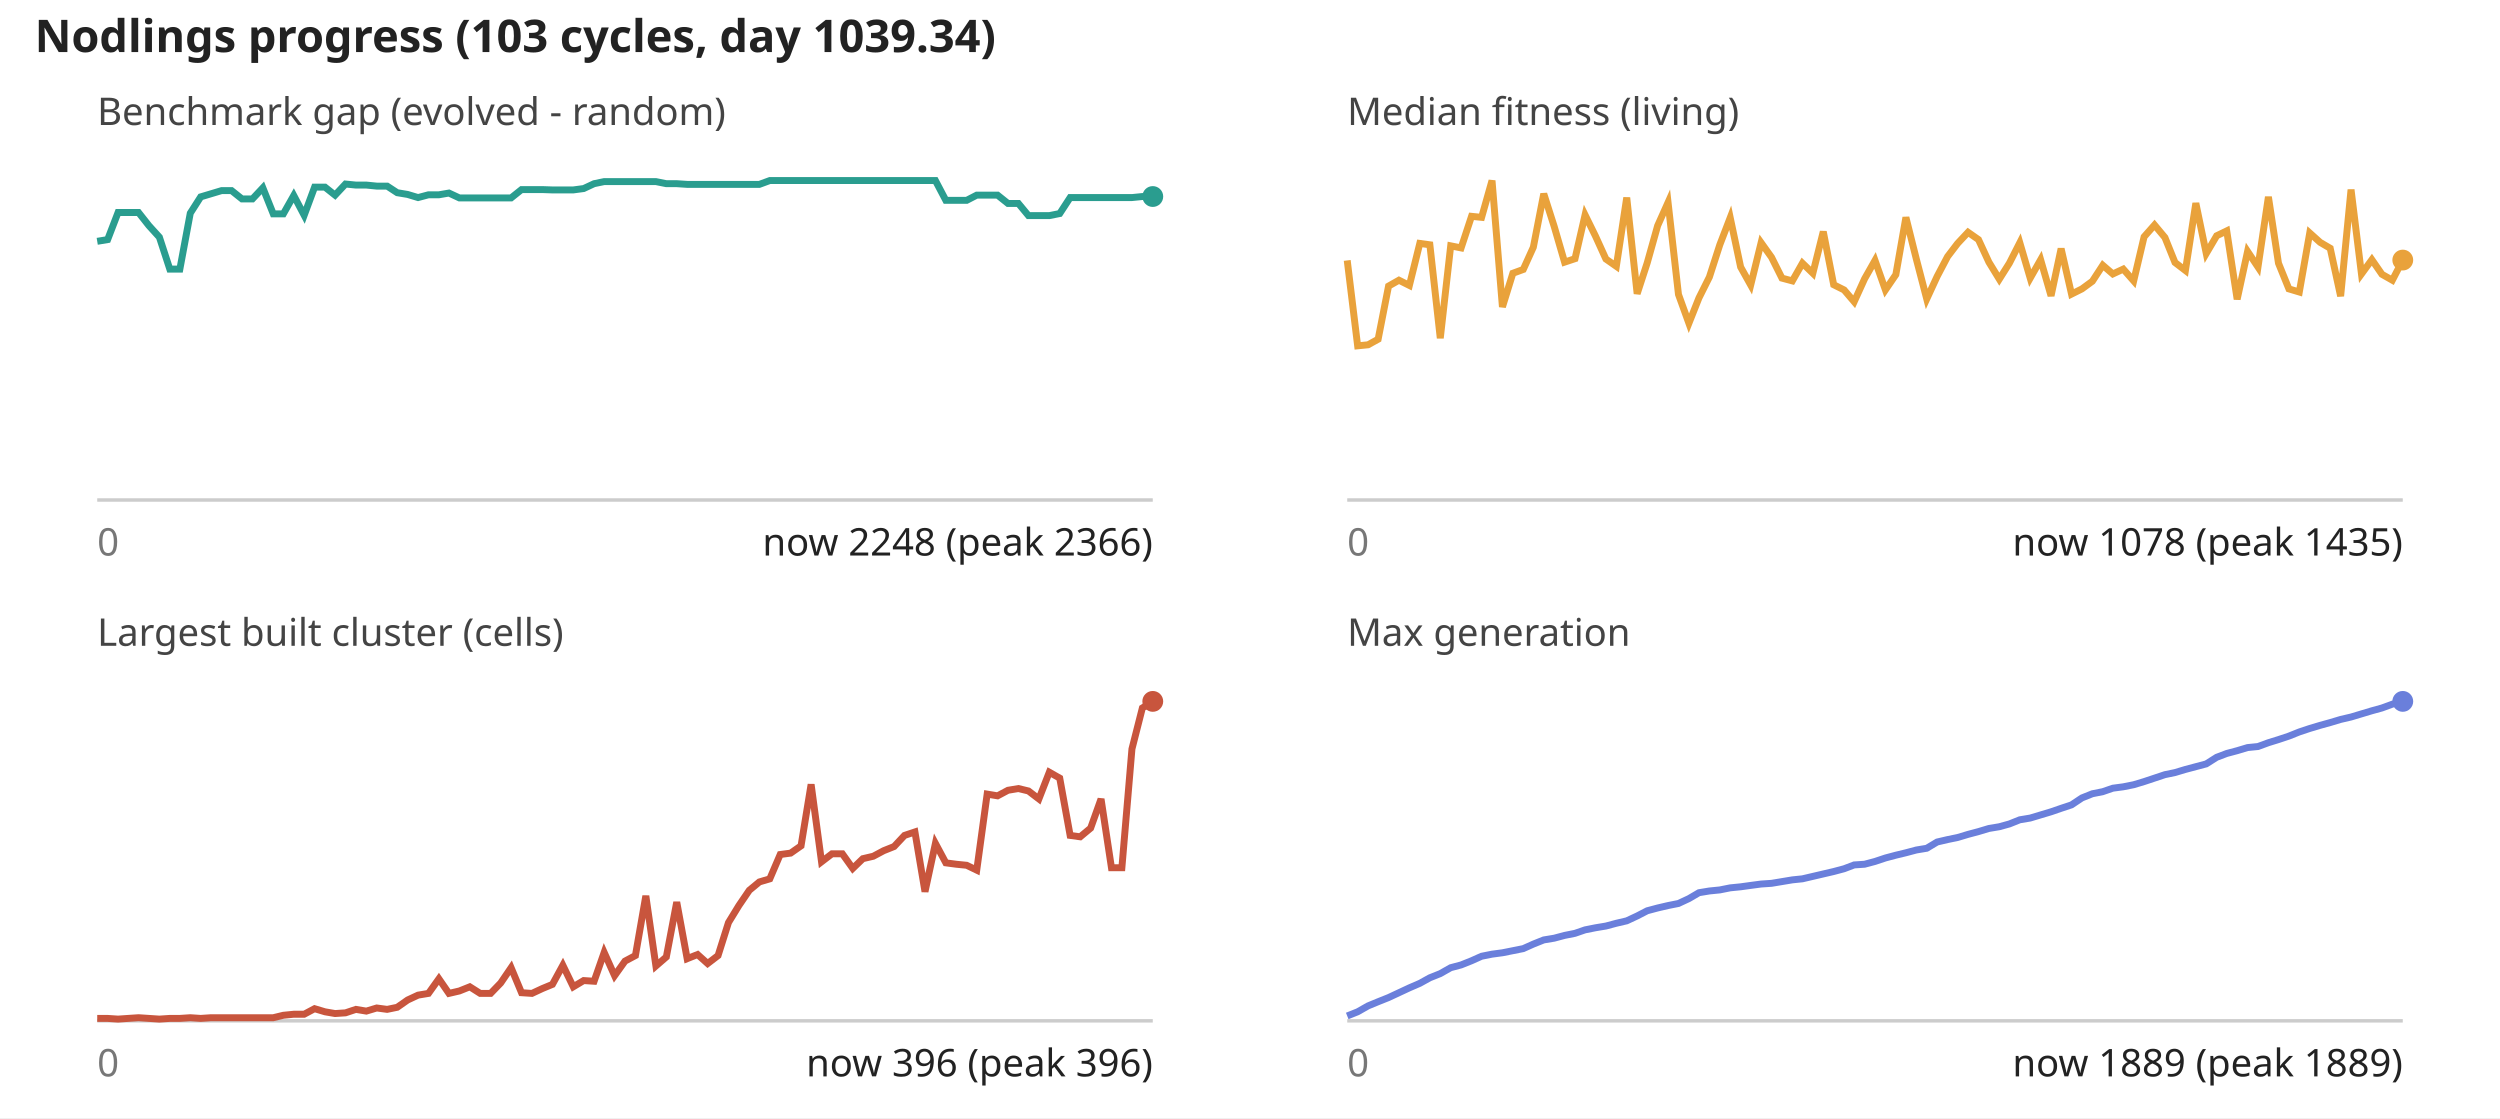
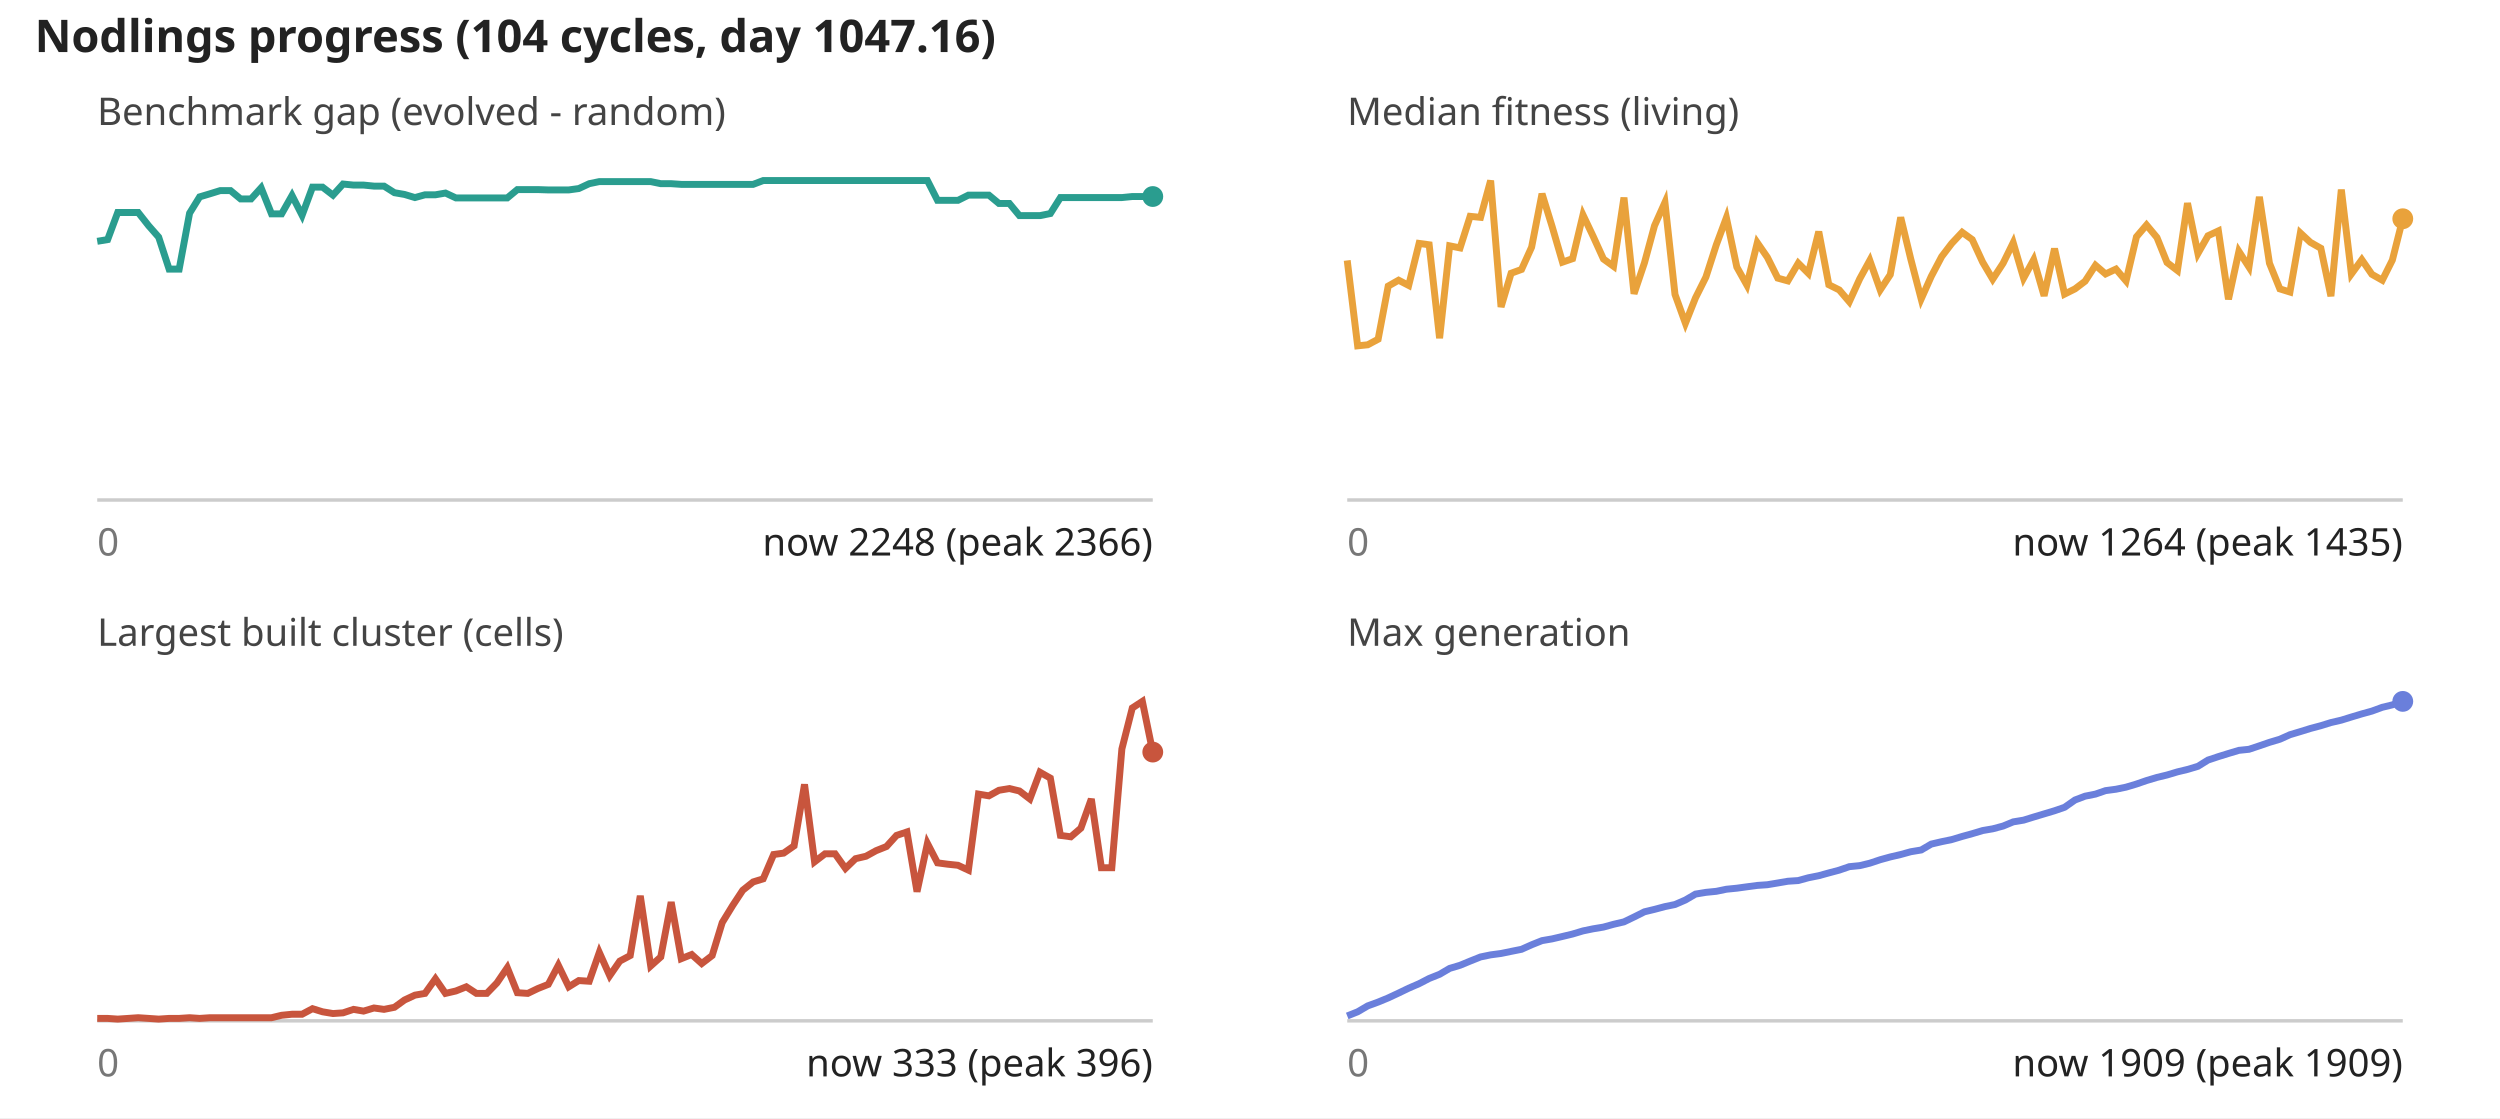
<svg xmlns="http://www.w3.org/2000/svg" viewBox="0 0 720 322" font-family="sans-serif" font-size="11">
  <rect width="100%" height="100%" fill="#fff" />
-   <text x="10" y="15" font-size="13" font-weight="bold" fill="#222">Nodlings progress (103 cycles, day 1039.34)</text>
+   <text x="10" y="15" font-size="13" font-weight="bold" fill="#222">Nodlings progress (104 cycles, day 1047.16)</text>
  <text x="28" y="36" fill="#444">Benchmark gap (evolved - random)</text>
  <line x1="28" y1="144" x2="332" y2="144" stroke="#ccc" />
-   <polyline fill="none" stroke="#2a9d8f" stroke-width="2" points="28.0,69.5 31.0,69.0 34.0,61.2 36.9,61.2 39.9,61.2 42.9,65.0 45.9,68.3 48.9,77.5 51.8,77.5 54.8,61.4 57.8,56.7 60.8,55.8 63.8,54.9 66.7,54.9 69.7,57.3 72.7,57.3 75.7,54.1 78.7,61.6 81.6,61.6 84.6,56.3 87.6,62.0 90.6,53.9 93.6,53.9 96.5,56.2 99.5,53.0 102.5,53.3 105.5,53.3 108.5,53.6 111.5,53.6 114.4,55.5 117.4,56.0 120.4,56.9 123.4,56.1 126.4,56.1 129.3,55.6 132.3,57.0 135.3,57.0 138.3,57.0 141.3,57.0 144.2,57.0 147.2,57.0 150.2,54.6 153.2,54.6 156.2,54.6 159.1,54.7 162.1,54.7 165.1,54.7 168.1,54.3 171.1,52.9 174.0,52.3 177.0,52.3 180.0,52.3 183.0,52.3 186.0,52.3 188.9,52.3 191.9,52.9 194.9,52.9 197.9,53.1 200.9,53.1 203.8,53.1 206.8,53.1 209.8,53.1 212.8,53.1 215.8,53.1 218.7,53.1 221.7,52.0 224.7,52.0 227.7,52.0 230.7,52.0 233.6,52.0 236.6,52.0 239.6,52.0 242.6,52.0 245.6,52.0 248.5,52.0 251.5,52.0 254.5,52.0 257.5,52.0 260.5,52.0 263.5,52.0 266.4,52.0 269.4,52.0 272.4,57.7 275.4,57.7 278.4,57.7 281.3,56.2 284.3,56.2 287.3,56.2 290.3,58.6 293.3,58.6 296.2,62.1 299.2,62.1 302.2,62.1 305.2,61.5 308.2,56.9 311.1,56.9 314.1,56.9 317.1,56.9 320.1,56.9 323.1,56.9 326.0,56.9 329.0,56.6 332.0,56.6" />
+   <polyline fill="none" stroke="#2a9d8f" stroke-width="2" points="28.0,69.5 31.0,69.0 33.9,61.2 36.9,61.2 39.8,61.2 42.8,65.0 45.7,68.3 48.7,77.5 51.6,77.5 54.6,61.4 57.5,56.7 60.5,55.8 63.4,54.9 66.4,54.9 69.3,57.3 72.3,57.3 75.2,54.1 78.2,61.6 81.1,61.6 84.1,56.3 87.0,62.0 90.0,53.9 92.9,53.9 95.9,56.2 98.8,53.0 101.8,53.3 104.7,53.3 107.7,53.6 110.6,53.6 113.6,55.5 116.5,56.0 119.5,56.9 122.4,56.1 125.4,56.1 128.3,55.6 131.3,57.0 134.3,57.0 137.2,57.0 140.2,57.0 143.1,57.0 146.1,57.0 149.0,54.6 152.0,54.6 154.9,54.6 157.9,54.7 160.8,54.7 163.8,54.7 166.7,54.3 169.7,52.9 172.6,52.3 175.6,52.3 178.5,52.3 181.5,52.3 184.4,52.3 187.4,52.3 190.3,52.9 193.3,52.9 196.2,53.1 199.2,53.1 202.1,53.1 205.1,53.1 208.0,53.1 211.0,53.1 213.9,53.1 216.9,53.1 219.8,52.0 222.8,52.0 225.7,52.0 228.7,52.0 231.7,52.0 234.6,52.0 237.6,52.0 240.5,52.0 243.5,52.0 246.4,52.0 249.4,52.0 252.3,52.0 255.3,52.0 258.2,52.0 261.2,52.0 264.1,52.0 267.1,52.0 270.0,57.7 273.0,57.7 275.9,57.7 278.9,56.2 281.8,56.2 284.8,56.2 287.7,58.6 290.7,58.6 293.6,62.1 296.6,62.1 299.5,62.1 302.5,61.5 305.4,56.9 308.4,56.9 311.3,56.9 314.3,56.9 317.2,56.9 320.2,56.9 323.1,56.9 326.1,56.6 329.0,56.6 332.0,56.6" />
  <circle cx="332.0" cy="56.6" r="3" fill="#2a9d8f" />
  <text x="28" y="160" fill="#777">0</text>
  <text x="332" y="160" text-anchor="end" fill="#222">now 2248 (peak 2366)</text>
  <text x="388" y="36" fill="#444">Median fitness (living)</text>
  <line x1="388" y1="144" x2="692" y2="144" stroke="#ccc" />
-   <polyline fill="none" stroke="#e9a23b" stroke-width="2" points="388.0,75.0 391.0,99.6 394.0,99.3 396.9,97.7 399.9,82.4 402.9,80.7 405.9,82.2 408.9,70.1 411.8,70.5 414.8,97.4 417.8,70.8 420.8,71.4 423.8,62.3 426.7,62.6 429.7,52.0 432.7,88.4 435.7,78.7 438.7,77.6 441.6,71.2 444.6,55.8 447.6,65.2 450.6,75.5 453.6,74.5 456.5,61.9 459.5,68.0 462.5,74.6 465.5,76.7 468.5,56.9 471.5,84.6 474.4,75.7 477.4,65.0 480.4,58.3 483.4,84.8 486.4,93.1 489.3,85.8 492.3,79.8 495.3,70.5 498.3,62.7 501.3,76.9 504.2,82.1 507.2,69.9 510.2,74.1 513.2,80.1 516.2,80.9 519.1,75.8 522.1,78.7 525.1,66.7 528.1,82.0 531.1,83.5 534.0,86.9 537.0,80.3 540.0,75.0 543.0,83.5 546.0,79.1 548.9,62.6 551.9,74.6 554.9,86.1 557.9,79.6 560.9,73.9 563.8,70.1 566.8,66.9 569.8,69.0 572.8,75.5 575.8,80.4 578.7,75.8 581.7,69.9 584.7,80.1 587.7,74.8 590.7,85.2 593.6,71.6 596.6,84.7 599.6,83.2 602.6,81.0 605.6,76.4 608.5,78.9 611.5,77.5 614.5,80.9 617.5,68.2 620.5,64.8 623.5,68.4 626.4,75.6 629.4,77.9 632.4,58.5 635.4,73.0 638.4,67.9 641.3,66.5 644.3,86.2 647.3,72.4 650.3,76.9 653.3,56.7 656.2,75.8 659.2,83.2 662.2,84.1 665.2,67.1 668.2,69.8 671.1,71.5 674.1,85.3 677.1,54.6 680.1,78.9 683.1,74.8 686.0,79.0 689.0,80.7 692.0,74.9" />
-   <circle cx="692.0" cy="74.9" r="3" fill="#e9a23b" />
+   <polyline fill="none" stroke="#e9a23b" stroke-width="2" points="388.0,75.0 391.0,99.6 393.9,99.3 396.9,97.7 399.8,82.4 402.8,80.7 405.7,82.2 408.7,70.1 411.6,70.5 414.6,97.4 417.5,70.8 420.5,71.4 423.4,62.3 426.4,62.6 429.3,52.0 432.3,88.4 435.2,78.7 438.2,77.6 441.1,71.2 444.1,55.8 447.0,65.2 450.0,75.5 452.9,74.5 455.9,61.9 458.8,68.0 461.8,74.6 464.7,76.7 467.7,56.9 470.6,84.6 473.6,75.7 476.5,65.0 479.5,58.3 482.4,84.8 485.4,93.1 488.3,85.8 491.3,79.8 494.3,70.5 497.2,62.7 500.2,76.9 503.1,82.1 506.1,69.9 509.0,74.1 512.0,80.1 514.9,80.9 517.9,75.8 520.8,78.7 523.8,66.7 526.7,82.0 529.7,83.5 532.6,86.9 535.6,80.3 538.5,75.0 541.5,83.5 544.4,79.1 547.4,62.6 550.3,74.6 553.3,86.1 556.2,79.6 559.2,73.9 562.1,70.1 565.1,66.9 568.0,69.0 571.0,75.5 573.9,80.4 576.9,75.8 579.8,69.9 582.8,80.1 585.7,74.8 588.7,85.2 591.7,71.6 594.6,84.7 597.6,83.2 600.5,81.0 603.5,76.4 606.4,78.9 609.4,77.5 612.3,80.9 615.3,68.2 618.2,64.8 621.2,68.4 624.1,75.6 627.1,77.9 630.0,58.5 633.0,73.0 635.9,67.9 638.9,66.5 641.8,86.2 644.8,72.4 647.7,76.9 650.7,56.7 653.6,75.8 656.6,83.2 659.5,84.1 662.5,67.1 665.4,69.8 668.4,71.5 671.3,85.3 674.3,54.6 677.2,78.9 680.2,74.8 683.1,79.0 686.1,80.7 689.0,74.9 692.0,63.0" />
+   <circle cx="692.0" cy="63.0" r="3" fill="#e9a23b" />
  <text x="388" y="160" fill="#777">0</text>
-   <text x="692" y="160" text-anchor="end" fill="#222">now 1078 (peak 1435)</text>
+   <text x="692" y="160" text-anchor="end" fill="#222">now 1264 (peak 1435)</text>
  <text x="28" y="186" fill="#444">Largest built cluster (cells)</text>
  <line x1="28" y1="294" x2="332" y2="294" stroke="#ccc" />
-   <polyline fill="none" stroke="#c8553d" stroke-width="2" points="28.0,293.3 31.0,293.3 34.0,293.5 36.9,293.3 39.9,293.1 42.9,293.3 45.9,293.5 48.9,293.3 51.8,293.3 54.8,293.1 57.8,293.3 60.8,293.1 63.8,293.1 66.7,293.1 69.7,293.1 72.7,293.1 75.7,293.1 78.7,293.1 81.6,292.4 84.6,292.1 87.6,292.1 90.6,290.5 93.6,291.4 96.5,291.9 99.5,291.7 102.5,290.7 105.5,291.2 108.5,290.3 111.5,290.7 114.4,290.1 117.4,288.0 120.4,286.6 123.4,286.1 126.4,281.9 129.3,286.1 132.3,285.4 135.3,284.2 138.3,286.1 141.3,286.1 144.2,283.1 147.2,278.7 150.2,285.9 153.2,286.1 156.2,284.7 159.1,283.5 162.1,278.0 165.1,284.2 168.1,282.4 171.1,282.6 174.0,274.3 177.0,281.0 180.0,276.8 183.0,275.2 186.0,258.0 188.9,278.2 191.9,275.6 194.9,259.8 197.9,276.1 200.9,274.9 203.8,277.5 206.8,275.2 209.8,265.7 212.8,260.8 215.8,256.4 218.7,254.0 221.7,253.1 224.7,246.1 227.7,245.7 230.7,243.6 233.6,225.9 236.6,248.2 239.6,245.9 242.6,245.9 245.6,250.1 248.5,247.3 251.5,246.6 254.5,245.0 257.5,243.8 260.5,240.6 263.5,239.6 266.4,256.8 269.4,242.9 272.4,248.5 275.4,248.9 278.4,249.2 281.3,250.6 284.3,228.7 287.3,229.2 290.3,227.6 293.3,227.1 296.2,227.8 299.2,230.1 302.2,222.4 305.2,224.1 308.2,240.6 311.1,241.0 314.1,238.5 317.1,230.1 320.1,249.9 323.1,249.9 326.0,215.7 329.0,203.9 332.0,202.0" />
-   <circle cx="332.0" cy="202.0" r="3" fill="#c8553d" />
+   <polyline fill="none" stroke="#c8553d" stroke-width="2" points="28.0,293.3 31.0,293.3 33.9,293.5 36.9,293.3 39.8,293.1 42.8,293.3 45.7,293.5 48.7,293.3 51.6,293.3 54.6,293.1 57.5,293.3 60.5,293.1 63.4,293.1 66.4,293.1 69.3,293.1 72.3,293.1 75.2,293.1 78.2,293.1 81.1,292.4 84.1,292.1 87.0,292.1 90.0,290.5 92.9,291.4 95.9,291.9 98.8,291.7 101.8,290.7 104.7,291.2 107.7,290.3 110.6,290.7 113.6,290.1 116.5,288.0 119.5,286.6 122.4,286.1 125.4,281.9 128.3,286.1 131.3,285.4 134.3,284.2 137.2,286.1 140.2,286.1 143.1,283.1 146.1,278.7 149.0,285.9 152.0,286.1 154.9,284.7 157.9,283.5 160.8,278.0 163.8,284.2 166.7,282.4 169.7,282.6 172.6,274.3 175.6,281.0 178.5,276.8 181.5,275.2 184.4,258.0 187.4,278.2 190.3,275.6 193.3,259.8 196.2,276.1 199.2,274.9 202.1,277.5 205.1,275.2 208.0,265.7 211.0,260.8 213.9,256.4 216.9,254.0 219.8,253.1 222.8,246.1 225.7,245.7 228.7,243.6 231.7,225.9 234.6,248.2 237.6,245.9 240.5,245.9 243.5,250.1 246.4,247.3 249.4,246.6 252.3,245.0 255.3,243.8 258.2,240.6 261.2,239.6 264.1,256.8 267.1,242.9 270.0,248.5 273.0,248.9 275.9,249.2 278.9,250.6 281.8,228.7 284.8,229.2 287.7,227.6 290.7,227.1 293.6,227.8 296.6,230.1 299.5,222.4 302.5,224.1 305.4,240.6 308.4,241.0 311.3,238.5 314.3,230.1 317.2,249.9 320.2,249.9 323.1,215.7 326.1,203.9 329.0,202.0 332.0,216.6" />
+   <circle cx="332.0" cy="216.6" r="3" fill="#c8553d" />
  <text x="28" y="310" fill="#777">0</text>
-   <text x="332" y="310" text-anchor="end" fill="#222">now 396 (peak 396)</text>
+   <text x="332" y="310" text-anchor="end" fill="#222">now 333 (peak 396)</text>
  <text x="388" y="186" fill="#444">Max generation</text>
  <line x1="388" y1="294" x2="692" y2="294" stroke="#ccc" />
-   <polyline fill="none" stroke="#6a7fdb" stroke-width="2" points="388.0,292.6 391.0,291.4 394.0,289.7 396.9,288.5 399.9,287.3 402.9,285.9 405.9,284.5 408.9,283.2 411.8,281.6 414.8,280.4 417.8,278.7 420.8,277.9 423.8,276.7 426.7,275.4 429.7,274.8 432.7,274.4 435.7,273.8 438.7,273.2 441.6,271.9 444.6,270.7 447.6,270.2 450.6,269.4 453.6,268.8 456.5,267.8 459.5,267.2 462.5,266.7 465.5,265.9 468.5,265.2 471.5,263.8 474.4,262.3 477.4,261.5 480.4,260.8 483.4,260.2 486.4,258.8 489.3,257.1 492.3,256.6 495.3,256.3 498.3,255.7 501.3,255.4 504.2,255.0 507.2,254.6 510.2,254.4 513.2,253.9 516.2,253.4 519.1,253.1 522.1,252.4 525.1,251.7 528.1,251.0 531.1,250.2 534.0,249.1 537.0,248.9 540.0,248.1 543.0,247.1 546.0,246.3 548.9,245.6 551.9,244.8 554.9,244.3 557.9,242.5 560.9,241.8 563.8,241.2 566.8,240.3 569.8,239.5 572.8,238.6 575.8,238.1 578.7,237.3 581.7,236.1 584.7,235.6 587.7,234.7 590.7,233.8 593.6,232.8 596.6,231.8 599.6,229.8 602.6,228.6 605.6,228.0 608.5,227.0 611.5,226.6 614.5,226.0 617.5,225.1 620.5,224.1 623.5,223.1 626.4,222.5 629.4,221.6 632.4,220.8 635.4,220.0 638.4,218.1 641.3,217.0 644.3,216.2 647.3,215.3 650.3,215.0 653.3,213.9 656.2,213.0 659.2,212.0 662.2,210.8 665.2,209.8 668.2,208.9 671.1,208.1 674.1,207.2 677.1,206.5 680.1,205.6 683.1,204.7 686.0,203.9 689.0,202.8 692.0,202.0" />
+   <polyline fill="none" stroke="#6a7fdb" stroke-width="2" points="388.0,292.6 391.0,291.4 393.9,289.7 396.9,288.6 399.8,287.4 402.8,286.0 405.7,284.6 408.7,283.3 411.6,281.8 414.6,280.6 417.5,278.9 420.5,278.0 423.4,276.8 426.4,275.6 429.3,275.0 432.3,274.6 435.2,274.0 438.2,273.4 441.1,272.1 444.1,270.9 447.0,270.4 450.0,269.7 452.9,269.0 455.9,268.1 458.8,267.5 461.8,267.0 464.7,266.2 467.7,265.5 470.6,264.1 473.6,262.6 476.5,261.9 479.5,261.1 482.4,260.5 485.4,259.2 488.3,257.5 491.3,257.0 494.3,256.7 497.2,256.1 500.2,255.8 503.1,255.4 506.1,255.0 509.0,254.8 512.0,254.3 514.9,253.8 517.9,253.6 520.8,252.8 523.8,252.2 526.7,251.4 529.7,250.6 532.6,249.6 535.6,249.3 538.5,248.6 541.5,247.6 544.4,246.8 547.4,246.1 550.3,245.3 553.3,244.8 556.2,243.1 559.2,242.4 562.1,241.8 565.1,240.9 568.0,240.1 571.0,239.2 573.9,238.7 576.9,237.9 579.8,236.7 582.8,236.2 585.7,235.3 588.7,234.4 591.7,233.5 594.6,232.5 597.6,230.4 600.5,229.3 603.5,228.7 606.4,227.7 609.4,227.3 612.3,226.7 615.3,225.8 618.2,224.8 621.2,223.9 624.1,223.2 627.1,222.3 630.0,221.6 633.0,220.7 635.9,218.9 638.9,217.9 641.8,217.0 644.8,216.1 647.7,215.8 650.7,214.8 653.6,213.8 656.6,212.9 659.5,211.6 662.5,210.7 665.4,209.8 668.4,209.0 671.3,208.1 674.3,207.4 677.2,206.5 680.2,205.6 683.1,204.8 686.1,203.7 689.0,203.0 692.0,202.0" />
  <circle cx="692.0" cy="202.0" r="3" fill="#6a7fdb" />
  <text x="388" y="310" fill="#777">0</text>
-   <text x="692" y="310" text-anchor="end" fill="#222">now 1889 (peak 1889)</text>
+   <text x="692" y="310" text-anchor="end" fill="#222">now 1909 (peak 1909)</text>
</svg>
